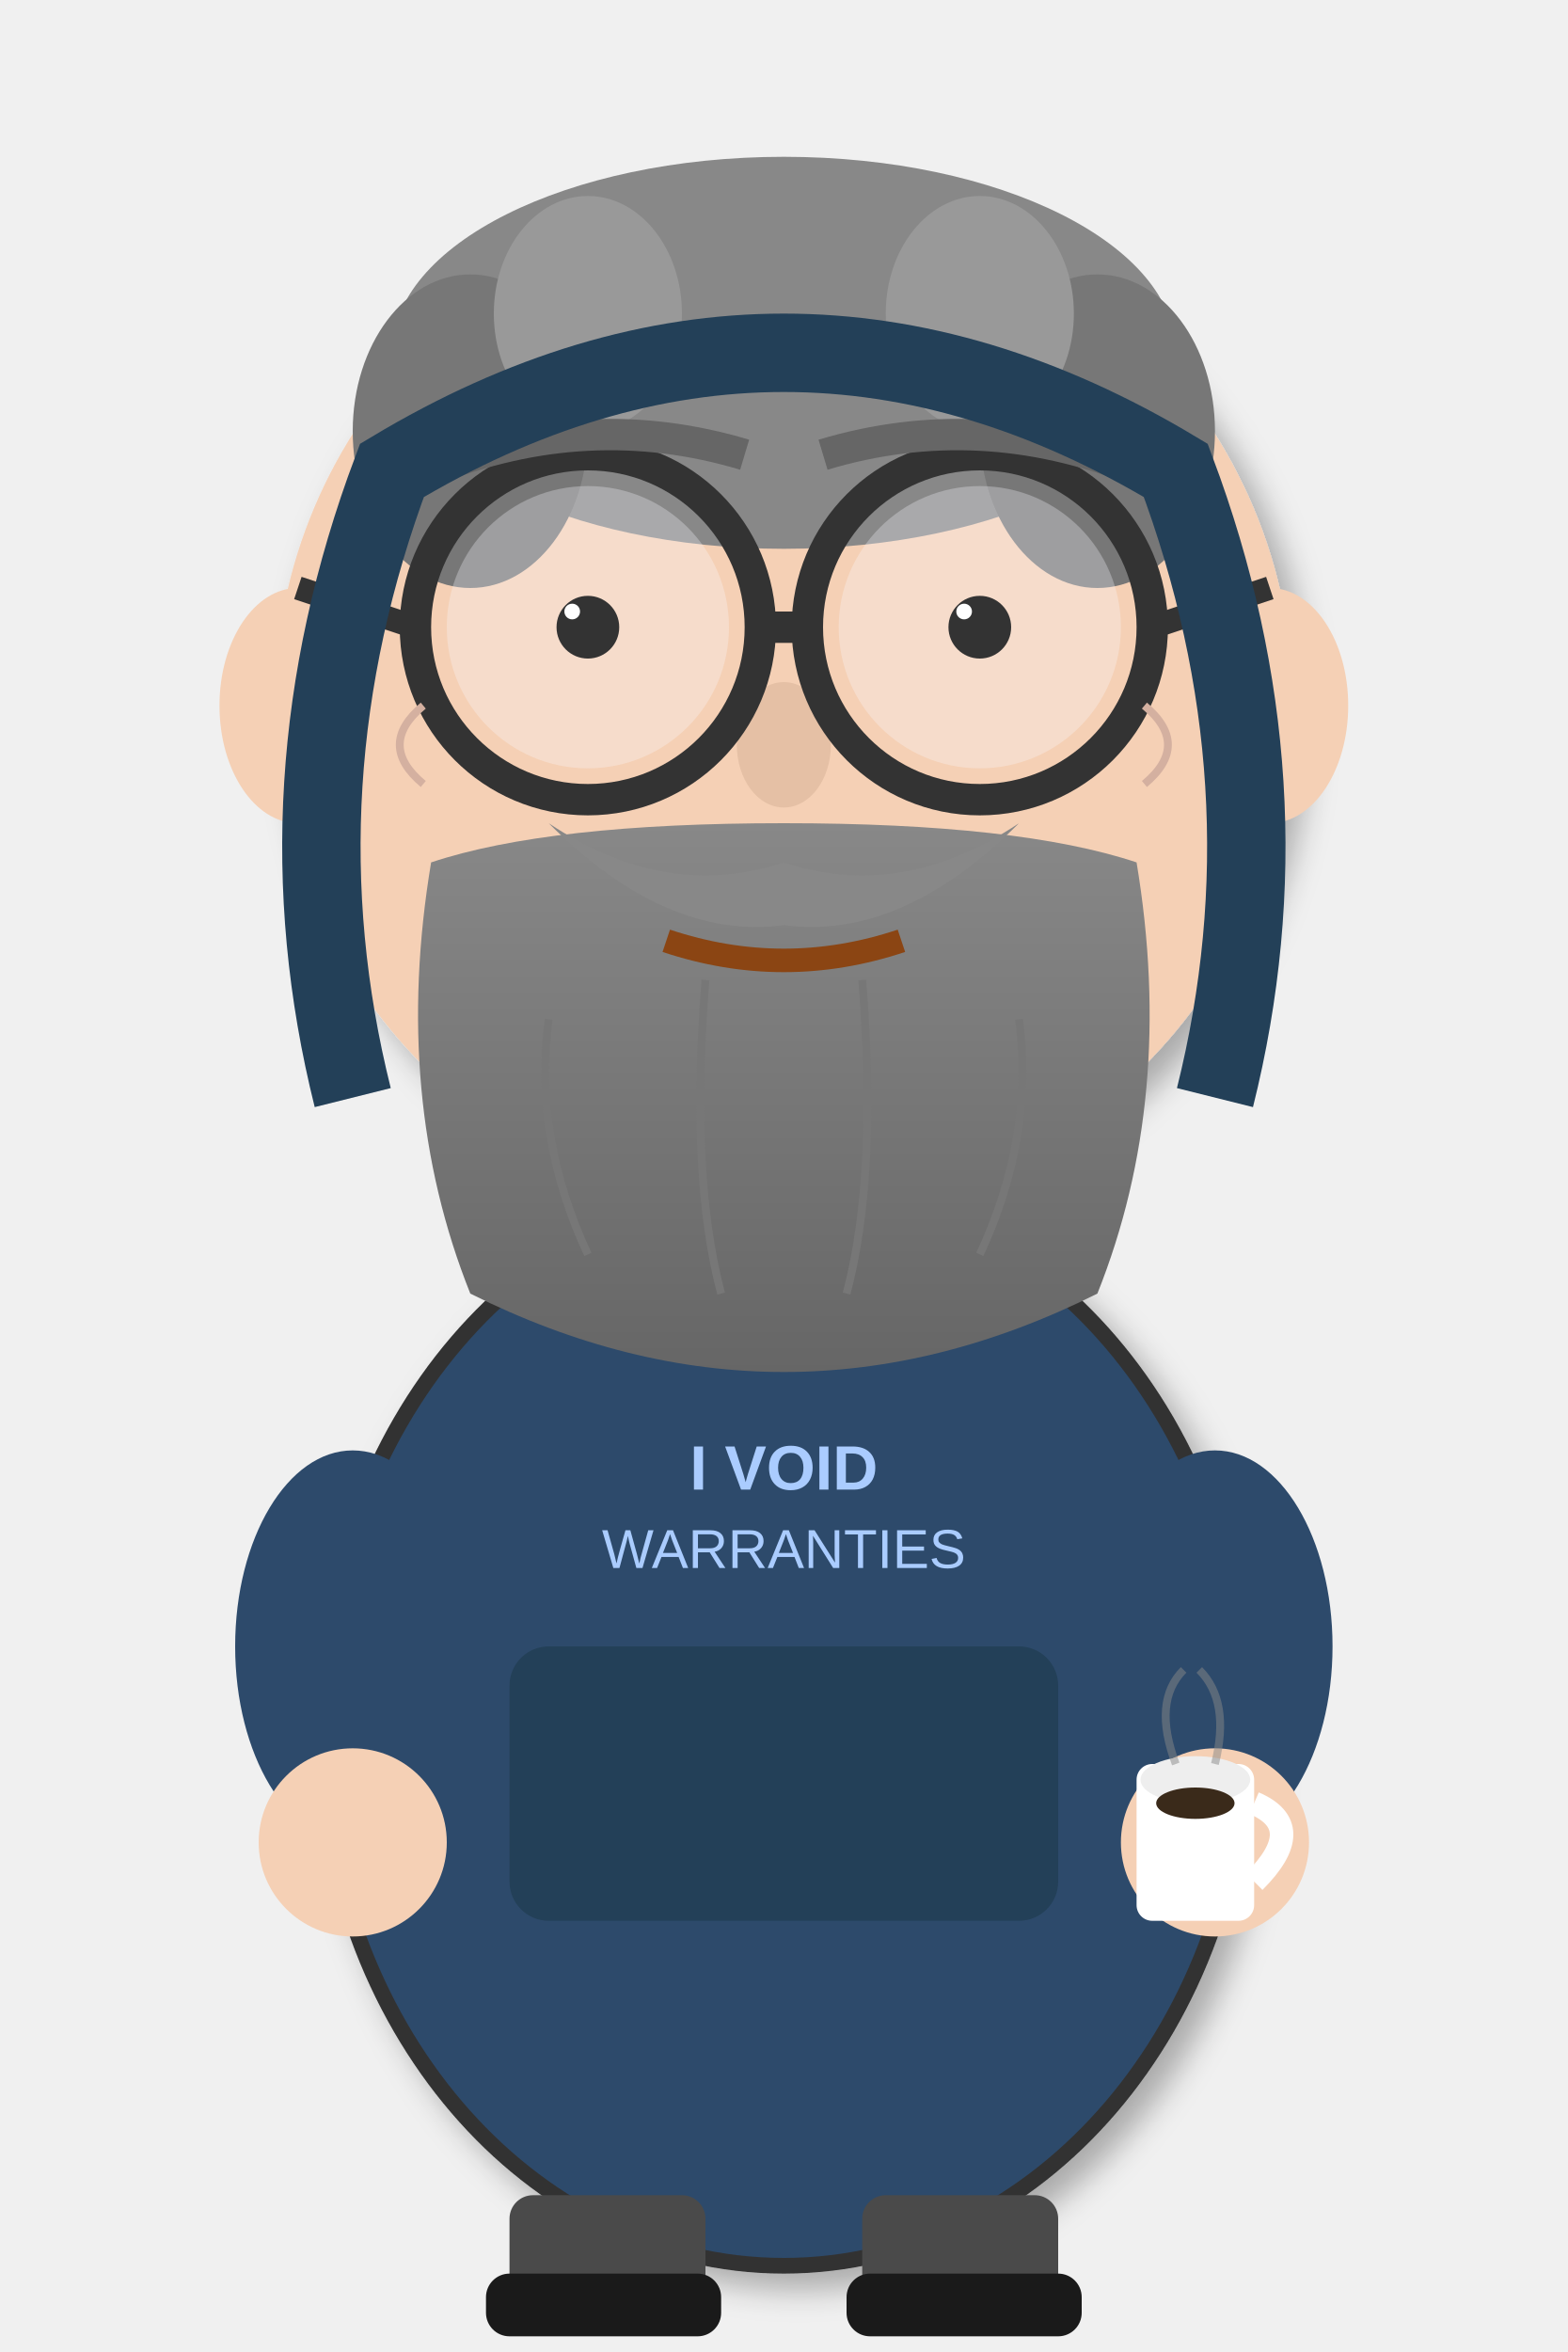
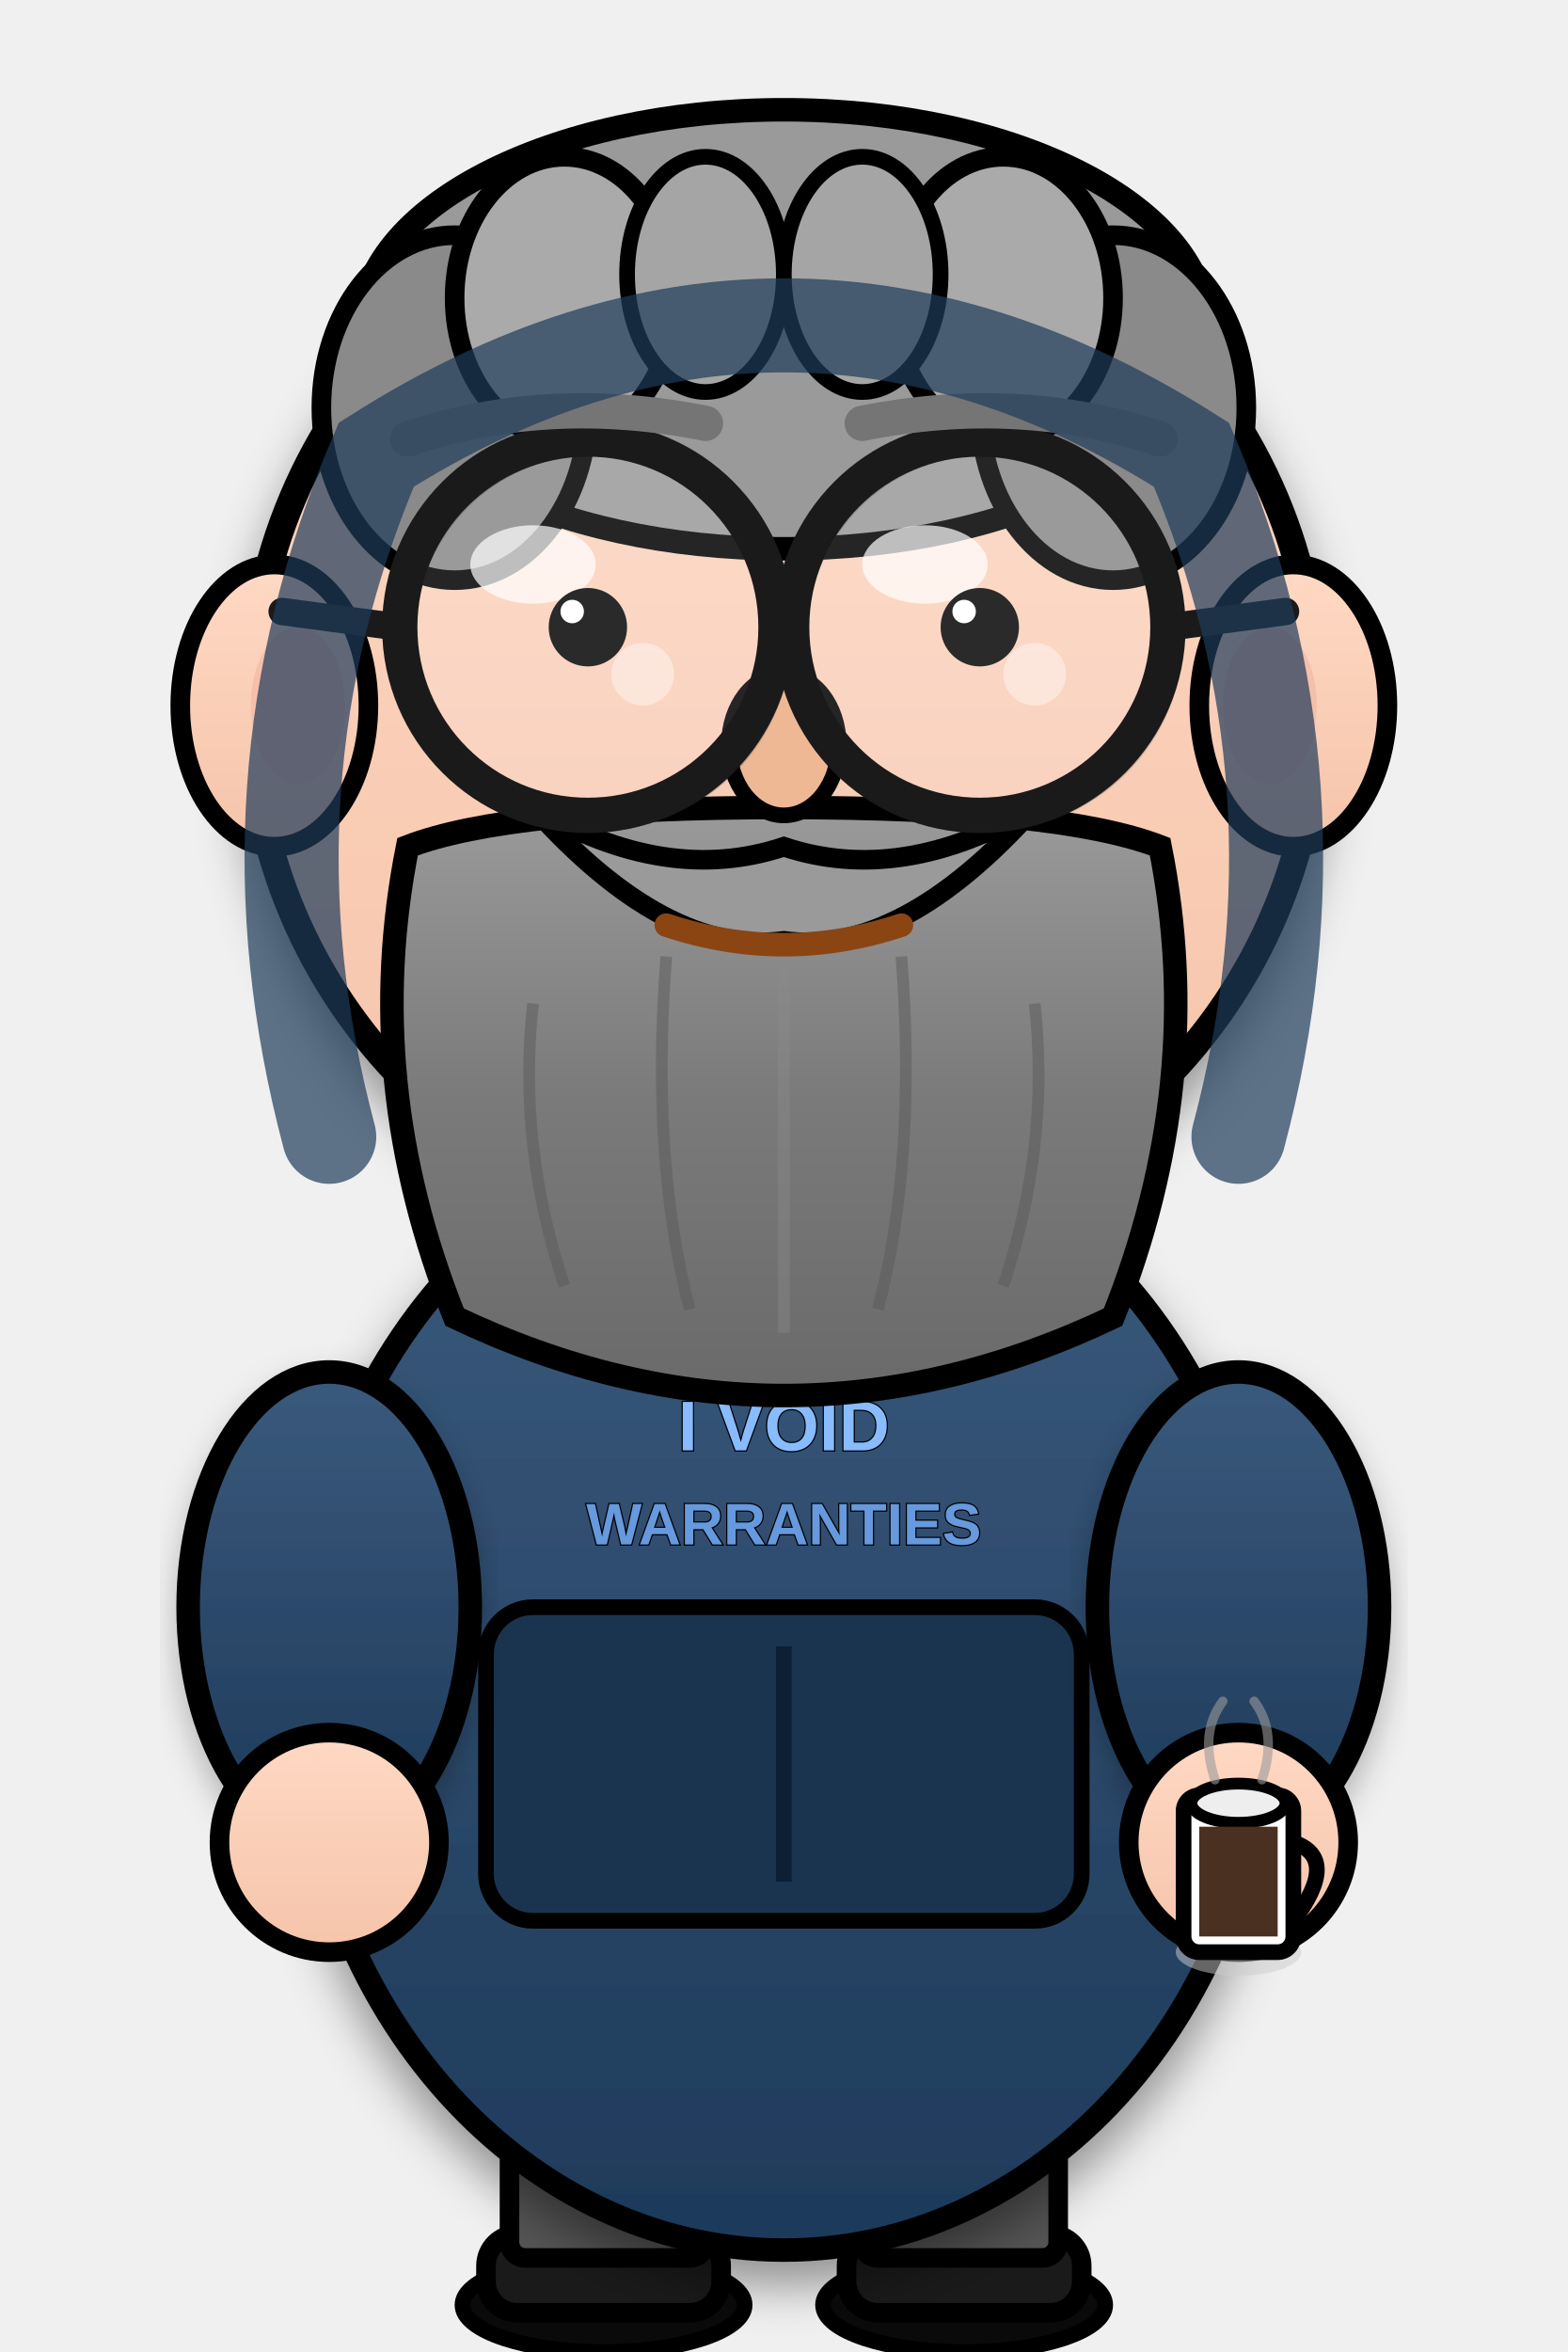
<svg xmlns="http://www.w3.org/2000/svg" viewBox="0 0 200 300">
  <defs>
    <linearGradient id="beardGrad" x1="0%" y1="0%" x2="0%" y2="100%">
-       <stop offset="0%" style="stop-color:#888888" />
-       <stop offset="100%" style="stop-color:#666666" />
+       <stop offset="0%" style="stop-color:#9a9a9a" />
+       <stop offset="50%" style="stop-color:#7a7a7a" />
+       <stop offset="100%" style="stop-color:#6a6a6a" />
    </linearGradient>
-     <filter id="shadow" x="-10%" y="-10%" width="120%" height="120%">
-       <feDropShadow dx="2" dy="2" stdDeviation="2" flood-opacity="0.3" />
+     <linearGradient id="hoodieGrad" x1="0%" y1="0%" x2="0%" y2="100%">
+       <stop offset="0%" style="stop-color:#3a5a7d" />
+       <stop offset="100%" style="stop-color:#1e3a5a" />
+     </linearGradient>
+     <linearGradient id="skinGrad" x1="0%" y1="0%" x2="0%" y2="100%">
+       <stop offset="0%" style="stop-color:#ffd9c4" />
+       <stop offset="100%" style="stop-color:#f5c4aa" />
+     </linearGradient>
+     <filter id="shadow">
+       <feDropShadow dx="0" dy="3" stdDeviation="3" flood-opacity="0.4" />
+     </filter>
+     <filter id="lightShadow">
+       <feDropShadow dx="0" dy="2" stdDeviation="2" flood-opacity="0.25" />
    </filter>
  </defs>
-   <ellipse cx="100" cy="220" rx="60" ry="70" fill="#333333" filter="url(#shadow)" />
-   <ellipse cx="100" cy="220" rx="58" ry="68" fill="#2d4a6b" />
-   <rect x="65" y="210" width="70" height="35" rx="5" fill="#234058" />
-   <text x="100" y="190" text-anchor="middle" font-family="Arial, sans-serif" font-size="8" fill="#aaccff" font-weight="bold">I VOID</text>
-   <text x="100" y="200" text-anchor="middle" font-family="Arial, sans-serif" font-size="7" fill="#aaccff">WARRANTIES</text>
-   <rect x="65" y="280" width="25" height="15" fill="#4a4a4a" rx="3" />
-   <rect x="110" y="280" width="25" height="15" fill="#4a4a4a" rx="3" />
-   <rect x="62" y="290" width="30" height="8" rx="3" fill="#1a1a1a" />
-   <rect x="108" y="290" width="30" height="8" rx="3" fill="#1a1a1a" />
-   <ellipse cx="45" cy="210" rx="15" ry="25" fill="#2d4a6b" />
-   <ellipse cx="155" cy="210" rx="15" ry="25" fill="#2d4a6b" />
-   <circle cx="45" cy="235" r="12" fill="#f5d0b5" />
-   <circle cx="155" cy="235" r="12" fill="#f5d0b5" />
-   <circle cx="100" cy="90" r="65" fill="#f5d0b5" filter="url(#shadow)" />
-   <ellipse cx="100" cy="45" rx="50" ry="25" fill="#888888" />
-   <ellipse cx="60" cy="55" rx="15" ry="20" fill="#777777" />
-   <ellipse cx="140" cy="55" rx="15" ry="20" fill="#777777" />
-   <ellipse cx="75" cy="40" rx="12" ry="15" fill="#999999" />
-   <ellipse cx="125" cy="40" rx="12" ry="15" fill="#999999" />
-   <ellipse cx="38" cy="90" rx="10" ry="15" fill="#f5d0b5" />
-   <ellipse cx="162" cy="90" rx="10" ry="15" fill="#f5d0b5" />
-   <path d="M55,110 Q50,140 60,165 Q100,185 140,165 Q150,140 145,110 Q130,105 100,105 Q70,105 55,110 Z" fill="url(#beardGrad)" />
-   <path d="M70,130 Q68,145 75,160" stroke="#777" stroke-width="1" fill="none" />
-   <path d="M90,125 Q88,150 92,165" stroke="#777" stroke-width="1" fill="none" />
-   <path d="M110,125 Q112,150 108,165" stroke="#777" stroke-width="1" fill="none" />
-   <path d="M130,130 Q132,145 125,160" stroke="#777" stroke-width="1" fill="none" />
-   <path d="M70,105 Q85,115 100,110 Q115,115 130,105 Q115,120 100,118 Q85,120 70,105 Z" fill="#888888" />
-   <path d="M85,120 Q100,125 115,120" stroke="#8b4513" stroke-width="3" fill="none" />
-   <ellipse cx="100" cy="95" rx="6" ry="8" fill="#e5c0a5" />
-   <circle cx="75" cy="80" r="22" fill="none" stroke="#333" stroke-width="4" />
-   <circle cx="125" cy="80" r="22" fill="none" stroke="#333" stroke-width="4" />
-   <line x1="97" y1="80" x2="103" y2="80" stroke="#333" stroke-width="4" />
-   <line x1="53" y1="80" x2="38" y2="75" stroke="#333" stroke-width="3" />
-   <line x1="147" y1="80" x2="162" y2="75" stroke="#333" stroke-width="3" />
-   <circle cx="75" cy="80" r="18" fill="#f8f8ff" opacity="0.3" />
-   <circle cx="125" cy="80" r="18" fill="#f8f8ff" opacity="0.3" />
-   <circle cx="75" cy="80" r="4" fill="#333" />
-   <circle cx="125" cy="80" r="4" fill="#333" />
-   <circle cx="73" cy="78" r="1" fill="#fff" />
-   <circle cx="123" cy="78" r="1" fill="#fff" />
-   <path d="M55,60 Q75,52 95,58" stroke="#666" stroke-width="4" fill="none" />
-   <path d="M105,58 Q125,52 145,60" stroke="#666" stroke-width="4" fill="none" />
-   <path d="M54,90 Q48,95 54,100" stroke="#d4b0a0" stroke-width="1" fill="none" />
-   <path d="M146,90 Q152,95 146,100" stroke="#d4b0a0" stroke-width="1" fill="none" />
-   <path d="M45,140 Q35,100 50,60 Q100,30 150,60 Q165,100 155,140" stroke="#234058" stroke-width="10" fill="none" />
-   <g transform="translate(145, 225)">
-     <rect x="0" y="0" width="15" height="20" fill="#fff" rx="2" />
-     <ellipse cx="7.5" cy="2" rx="7" ry="3" fill="#eee" />
-     <ellipse cx="7.5" cy="5" rx="5" ry="2" fill="#3a2a1a" />
-     <path d="M15,5 Q22,8 15,15" stroke="#fff" stroke-width="3" fill="none" />
-     <path d="M5,0 Q2,-8 6,-12" stroke="#888" stroke-width="1" fill="none" opacity="0.5" />
-     <path d="M10,0 Q12,-8 8,-12" stroke="#888" stroke-width="1" fill="none" opacity="0.5" />
+   <ellipse cx="77" cy="294" rx="18" ry="6" fill="#0a0a0a" stroke="#000" stroke-width="2" />
+   <ellipse cx="123" cy="294" rx="18" ry="6" fill="#0a0a0a" stroke="#000" stroke-width="2" />
+   <rect x="62" y="285" width="30" height="10" rx="4" fill="#1a1a1a" stroke="#000" stroke-width="2.5" />
+   <rect x="108" y="285" width="30" height="10" rx="4" fill="#1a1a1a" stroke="#000" stroke-width="2.5" />
+   <rect x="65" y="270" width="25" height="18" fill="#555" stroke="#000" stroke-width="2.5" rx="2" />
+   <rect x="110" y="270" width="25" height="18" fill="#555" stroke="#000" stroke-width="2.5" rx="2" />
+   <ellipse cx="100" cy="215" rx="62" ry="72" fill="url(#hoodieGrad)" stroke="#000" stroke-width="3" filter="url(#shadow)" />
+   <rect x="62" y="205" width="76" height="40" rx="6" fill="#1a3450" stroke="#000" stroke-width="2" />
+   <line x1="100" y1="210" x2="100" y2="240" stroke="#0d1f35" stroke-width="2" />
+   <text x="100" y="185" text-anchor="middle" font-family="Arial, sans-serif" font-size="9" fill="#88bbff" font-weight="bold" stroke="#000" stroke-width="0.3" paint-order="stroke">I VOID</text>
+   <text x="100" y="197" text-anchor="middle" font-family="Arial, sans-serif" font-size="7.5" fill="#6699dd" font-weight="bold" stroke="#000" stroke-width="0.3" paint-order="stroke">WARRANTIES</text>
+   <ellipse cx="42" cy="205" rx="18" ry="30" fill="url(#hoodieGrad)" stroke="#000" stroke-width="3" filter="url(#lightShadow)" />
+   <ellipse cx="158" cy="205" rx="18" ry="30" fill="url(#hoodieGrad)" stroke="#000" stroke-width="3" filter="url(#lightShadow)" />
+   <circle cx="42" cy="235" r="14" fill="url(#skinGrad)" stroke="#000" stroke-width="2.5" />
+   <circle cx="158" cy="235" r="14" fill="url(#skinGrad)" stroke="#000" stroke-width="2.5" />
+   <g transform="translate(148, 227)">
+     <ellipse cx="10" cy="22" rx="8" ry="3" fill="#ccc" opacity="0.5" />
+     <rect x="3" y="2" width="14" height="20" fill="#fff" stroke="#000" stroke-width="2" rx="2" />
+     <ellipse cx="10" cy="3" rx="6" ry="2.5" fill="#eee" stroke="#000" stroke-width="1.5" />
+     <rect x="5" y="6" width="10" height="14" fill="#4a3020" />
+     <path d="M17,8 Q23,10 17,18" stroke="#000" stroke-width="2" fill="none" />
+     <path d="M7,0 Q5,-6 8,-10" stroke="#999" stroke-width="1.2" fill="none" opacity="0.6" stroke-linecap="round" />
+     <path d="M13,0 Q15,-6 12,-10" stroke="#999" stroke-width="1.2" fill="none" opacity="0.6" stroke-linecap="round" />
  </g>
+   <circle cx="100" cy="90" r="68" fill="url(#skinGrad)" stroke="#000" stroke-width="3.5" filter="url(#shadow)" />
+   <ellipse cx="100" cy="42" rx="54" ry="28" fill="#9a9a9a" stroke="#000" stroke-width="3" />
+   <ellipse cx="58" cy="52" rx="17" ry="22" fill="#8a8a8a" stroke="#000" stroke-width="2.5" />
+   <ellipse cx="142" cy="52" rx="17" ry="22" fill="#8a8a8a" stroke="#000" stroke-width="2.5" />
+   <ellipse cx="72" cy="38" rx="14" ry="18" fill="#aaa" stroke="#000" stroke-width="2.5" />
+   <ellipse cx="128" cy="38" rx="14" ry="18" fill="#aaa" stroke="#000" stroke-width="2.5" />
+   <ellipse cx="90" cy="35" rx="10" ry="15" fill="#a5a5a5" stroke="#000" stroke-width="2" />
+   <ellipse cx="110" cy="35" rx="10" ry="15" fill="#a5a5a5" stroke="#000" stroke-width="2" />
+   <ellipse cx="35" cy="90" rx="12" ry="18" fill="url(#skinGrad)" stroke="#000" stroke-width="2.5" />
+   <ellipse cx="38" cy="90" rx="6" ry="10" fill="#f5c0aa" />
+   <ellipse cx="165" cy="90" rx="12" ry="18" fill="url(#skinGrad)" stroke="#000" stroke-width="2.5" />
+   <ellipse cx="162" cy="90" rx="6" ry="10" fill="#f5c0aa" />
+   <path d="M52,108 Q46,138 58,168 Q100,188 142,168 Q154,138 148,108 Q135,103 100,103 Q65,103 52,108 Z" fill="url(#beardGrad)" stroke="#000" stroke-width="3" />
+   <path d="M68,128 Q66,146 72,164" stroke="#5a5a5a" stroke-width="1.5" fill="none" opacity="0.5" />
+   <path d="M85,122 Q83,148 88,167" stroke="#5a5a5a" stroke-width="1.5" fill="none" opacity="0.5" />
+   <path d="M100,120 Q100,150 100,170" stroke="#8a8a8a" stroke-width="1.5" fill="none" opacity="0.4" />
+   <path d="M115,122 Q117,148 112,167" stroke="#5a5a5a" stroke-width="1.5" fill="none" opacity="0.5" />
+   <path d="M132,128 Q134,146 128,164" stroke="#5a5a5a" stroke-width="1.5" fill="none" opacity="0.5" />
+   <path d="M68,103 Q85,113 100,108 Q115,113 132,103 Q115,122 100,120 Q85,122 68,103 Z" fill="#9a9a9a" stroke="#000" stroke-width="2.5" />
+   <path d="M85,118 Q100,123 115,118" stroke="#8b4513" stroke-width="3" fill="none" stroke-linecap="round" />
+   <ellipse cx="100" cy="95" rx="7" ry="9" fill="#eeb895" stroke="#000" stroke-width="2" />
+   <circle cx="75" cy="80" r="24" fill="none" stroke="#1a1a1a" stroke-width="2" opacity="0.2" transform="translate(1,1)" />
+   <circle cx="125" cy="80" r="24" fill="none" stroke="#1a1a1a" stroke-width="2" opacity="0.2" transform="translate(1,1)" />
+   <circle cx="75" cy="80" r="24" fill="rgba(248,248,255,0.15)" stroke="#1a1a1a" stroke-width="4.5" />
+   <circle cx="125" cy="80" r="24" fill="rgba(248,248,255,0.15)" stroke="#1a1a1a" stroke-width="4.5" />
+   <line x1="99" y1="80" x2="101" y2="80" stroke="#1a1a1a" stroke-width="4" />
+   <line x1="51" y1="80" x2="36" y2="78" stroke="#1a1a1a" stroke-width="3.5" stroke-linecap="round" />
+   <line x1="149" y1="80" x2="164" y2="78" stroke="#1a1a1a" stroke-width="3.5" stroke-linecap="round" />
+   <ellipse cx="68" cy="72" rx="8" ry="5" fill="#fff" opacity="0.7" />
+   <ellipse cx="118" cy="72" rx="8" ry="5" fill="#fff" opacity="0.7" />
+   <circle cx="82" cy="86" r="4" fill="#fff" opacity="0.4" />
+   <circle cx="132" cy="86" r="4" fill="#fff" opacity="0.4" />
+   <circle cx="75" cy="80" r="5" fill="#2a2a2a" />
+   <circle cx="125" cy="80" r="5" fill="#2a2a2a" />
+   <circle cx="73" cy="78" r="1.5" fill="#fff" />
+   <circle cx="123" cy="78" r="1.5" fill="#fff" />
+   <path d="M52,56 Q70,50 90,54" stroke="#757575" stroke-width="4.5" fill="none" stroke-linecap="round" />
+   <path d="M110,54 Q130,50 148,56" stroke="#757575" stroke-width="4.5" fill="none" stroke-linecap="round" />
+   <path d="M42,145 Q30,100 48,58 Q100,25 152,58 Q170,100 158,145" stroke="#1e3a5a" stroke-width="12" fill="none" opacity="0.7" stroke-linecap="round" />
</svg>
